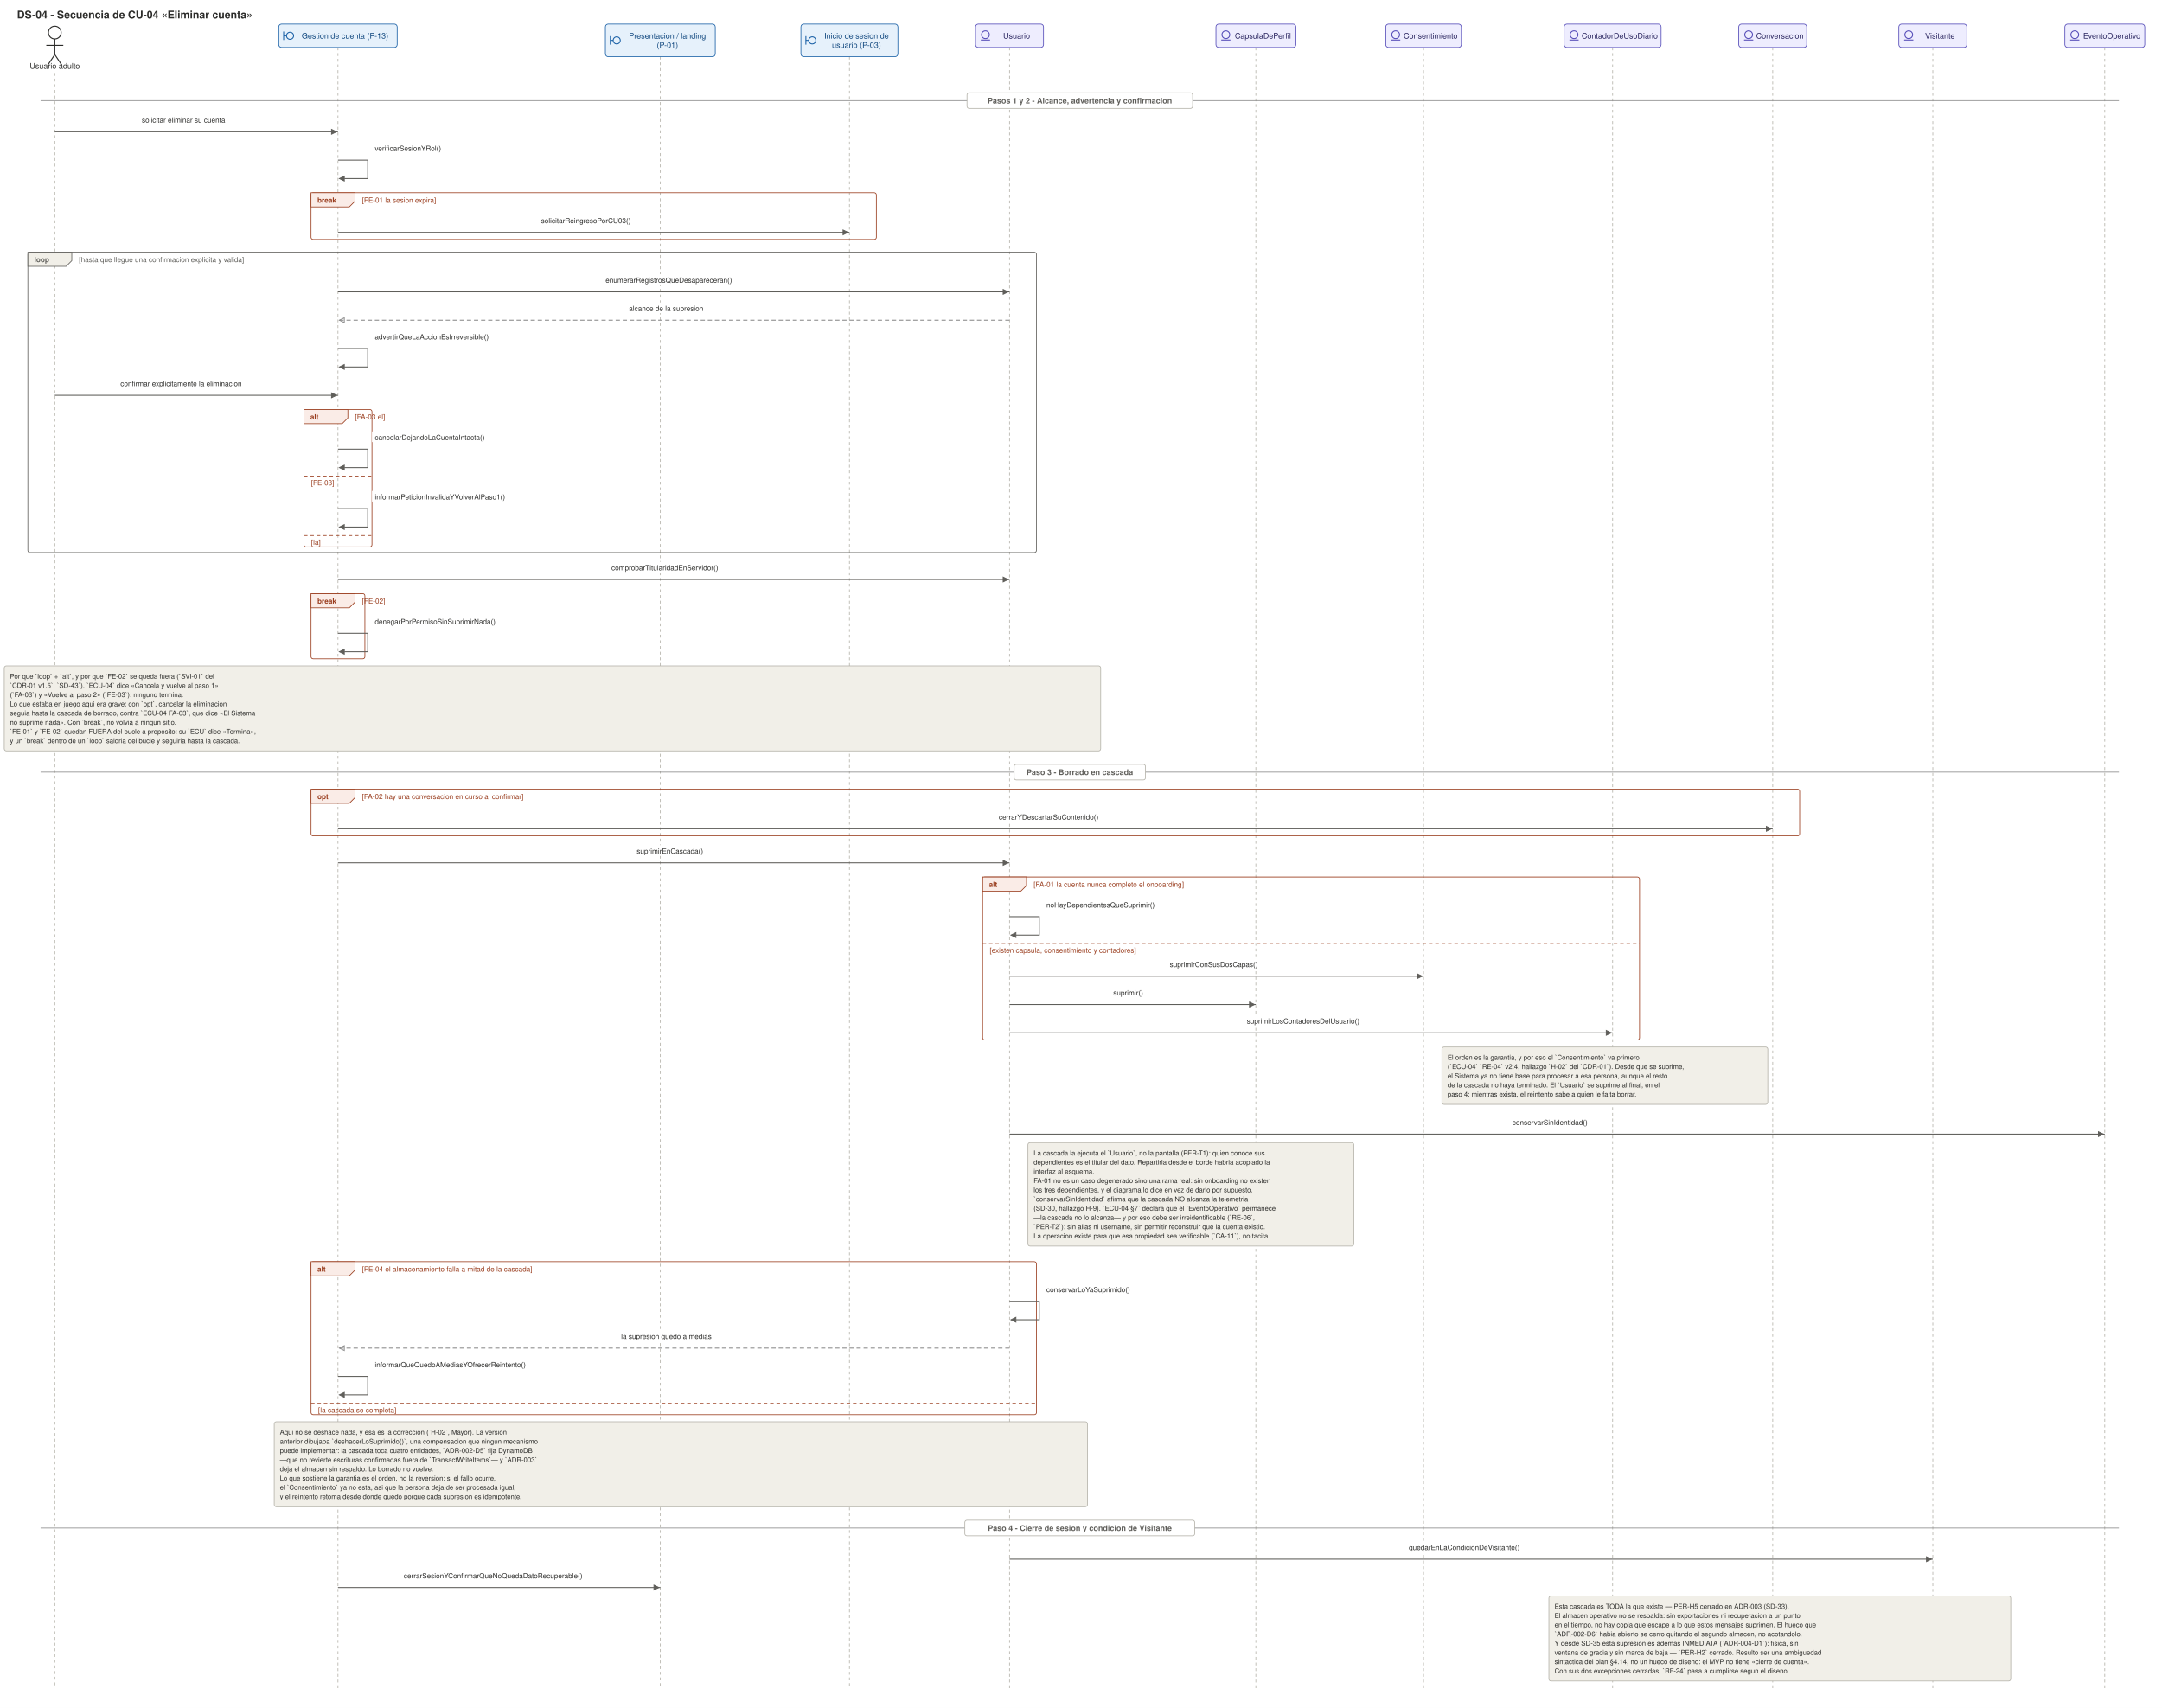
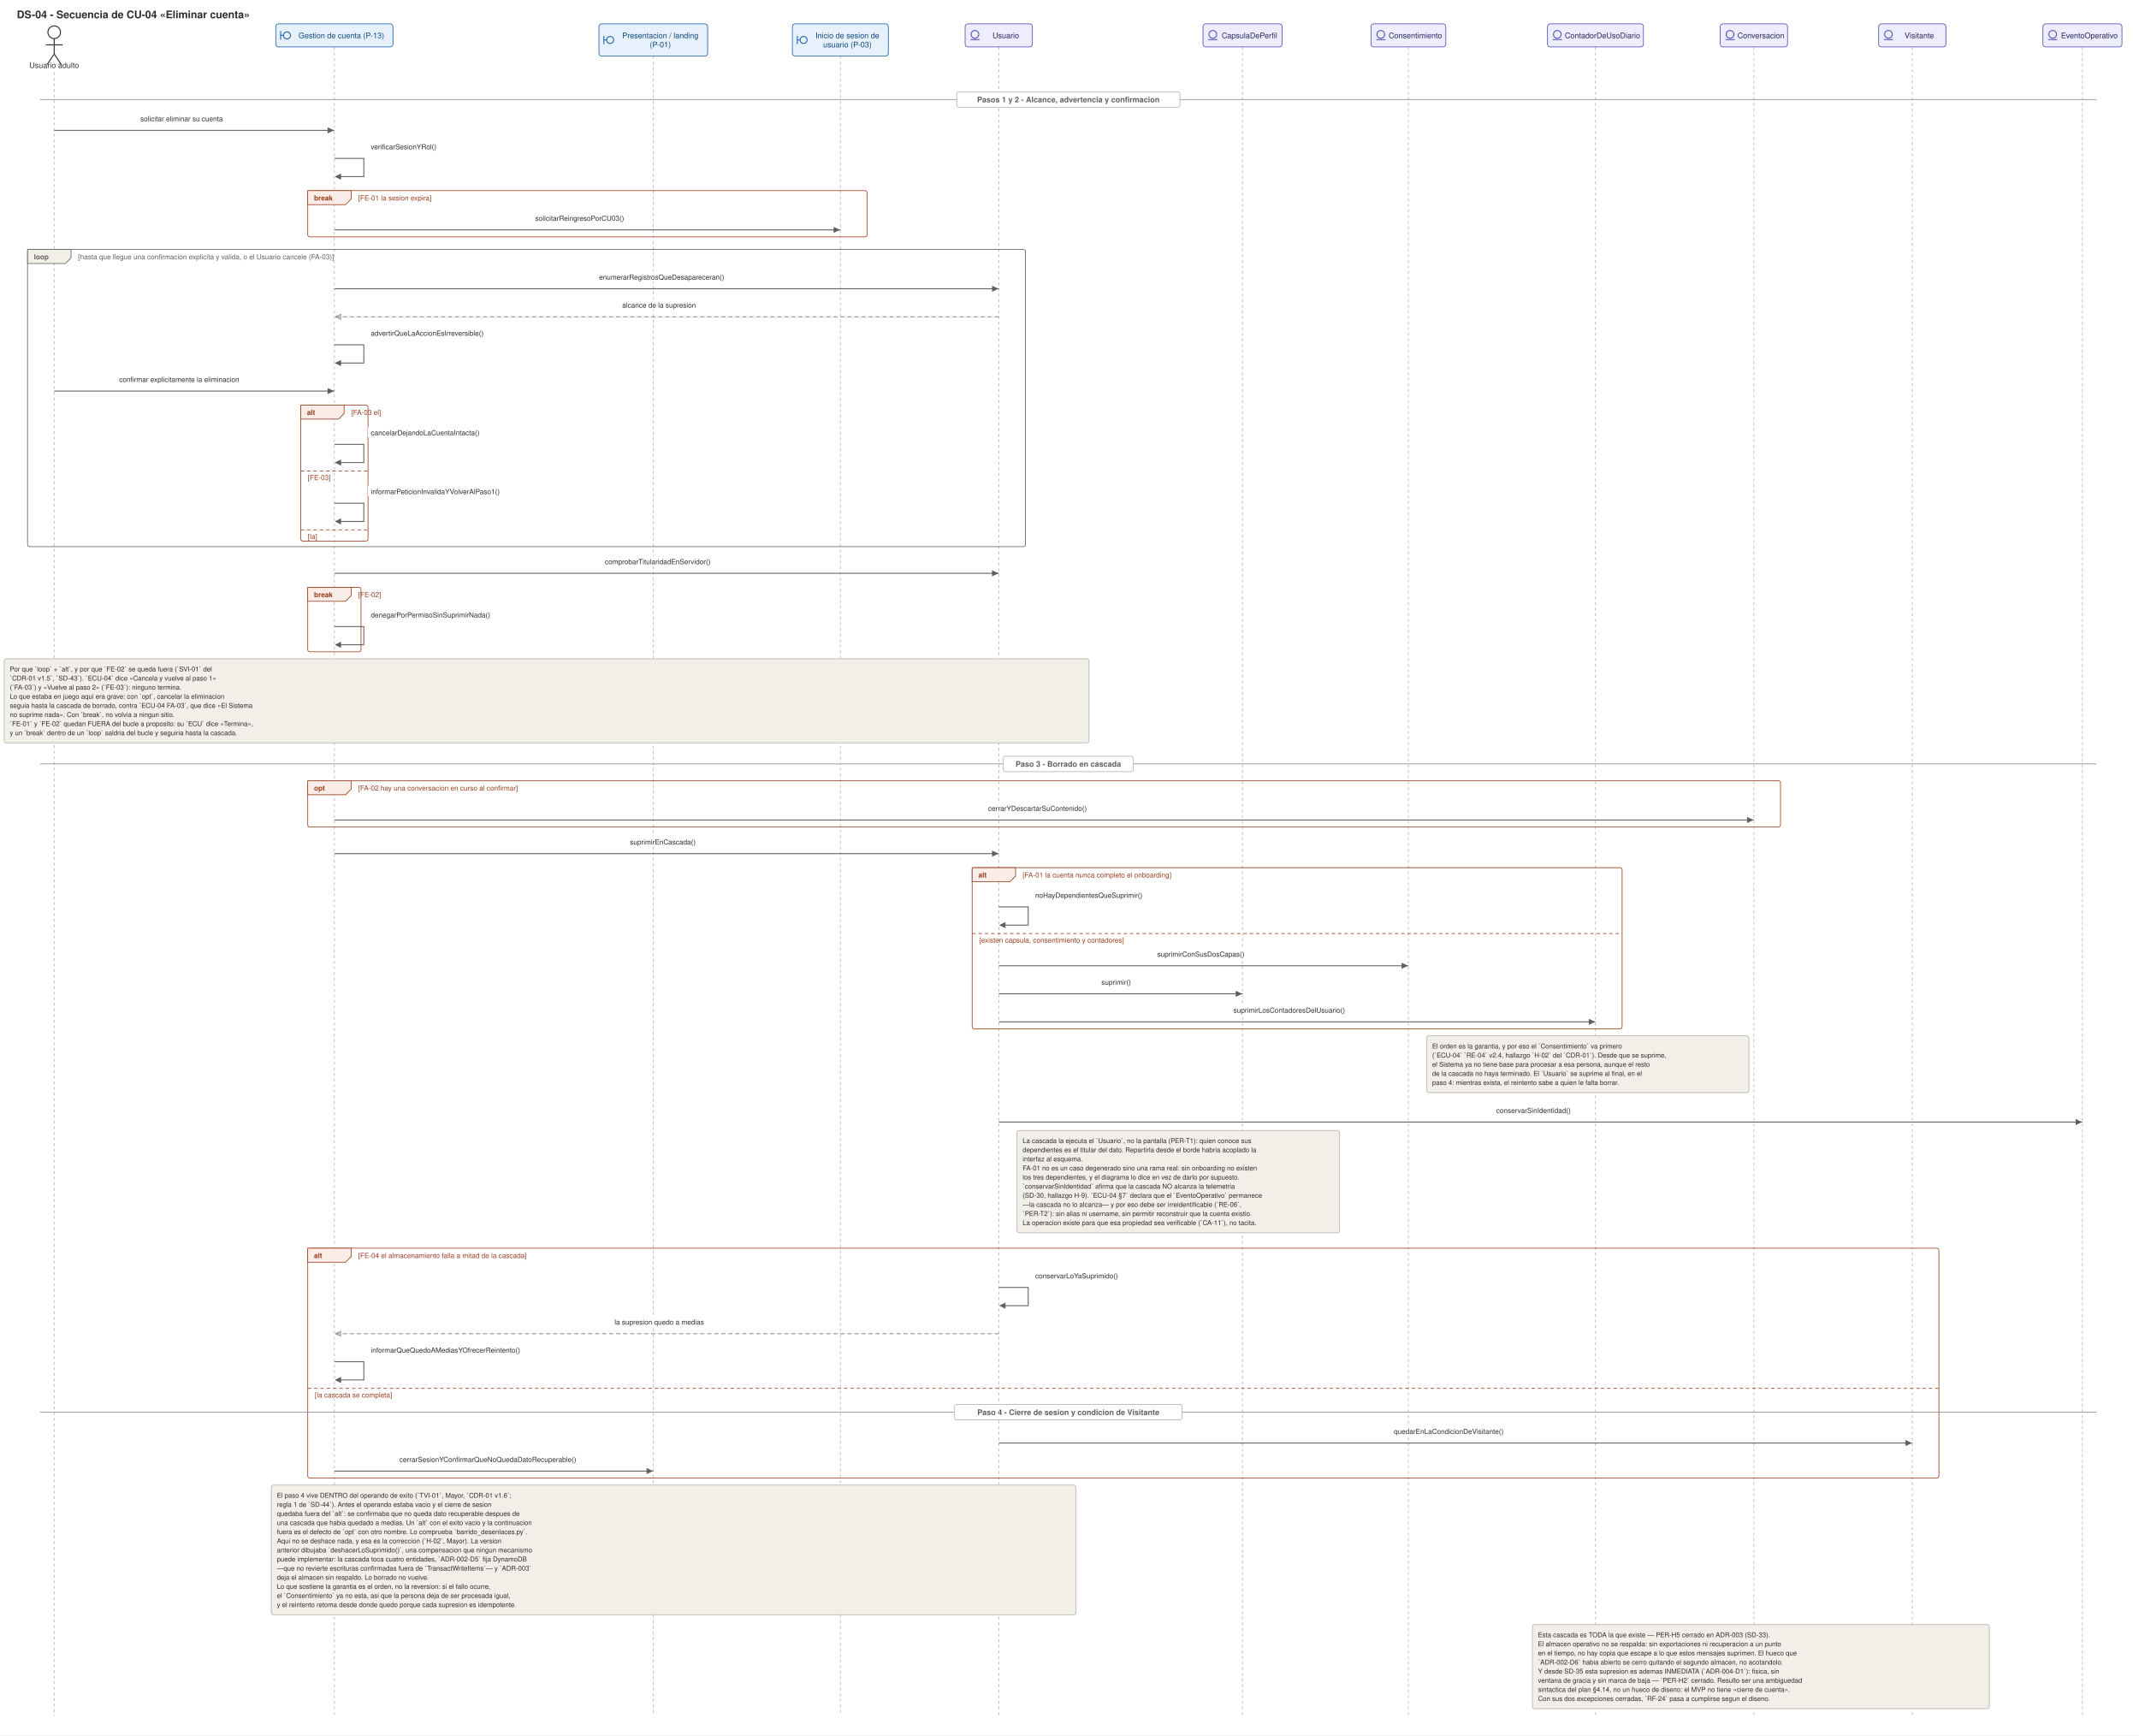
- <svg xmlns="http://www.w3.org/2000/svg" viewBox="0 0 3052 2411" width="3052" height="2411" role="img" aria-labelledby="t d" font-family="Segoe UI, Helvetica, Arial, sans-serif">
-   <rect x="0" y="0" width="3052" height="2411" fill="#FFFFFF" />
+ <svg xmlns="http://www.w3.org/2000/svg" viewBox="0 0 3052 2476" width="3052" height="2476" role="img" aria-labelledby="t d" font-family="Segoe UI, Helvetica, Arial, sans-serif">
+   <rect x="0" y="0" width="3052" height="2476" fill="#FFFFFF" />
  <text x="24" y="26" font-size="15" font-weight="600" fill="#2C2C2A">DS-04 - Secuencia de CU-04 «Eliminar cuenta»</text>
-   <line x1="77.3" y1="103.0" x2="77.3" y2="2383.0" stroke="#B4B2A9" stroke-width="1" stroke-dasharray="4 4" />
-   <line x1="477.1" y1="67.0" x2="477.1" y2="2383.0" stroke="#B4B2A9" stroke-width="1" stroke-dasharray="4 4" />
-   <line x1="932.2" y1="80.0" x2="932.2" y2="2383.0" stroke="#B4B2A9" stroke-width="1" stroke-dasharray="4 4" />
-   <line x1="1199.1" y1="80.0" x2="1199.1" y2="2383.0" stroke="#B4B2A9" stroke-width="1" stroke-dasharray="4 4" />
-   <line x1="1425.1" y1="67.0" x2="1425.1" y2="2383.0" stroke="#B4B2A9" stroke-width="1" stroke-dasharray="4 4" />
-   <line x1="1772.8" y1="67.0" x2="1772.8" y2="2383.0" stroke="#B4B2A9" stroke-width="1" stroke-dasharray="4 4" />
-   <line x1="2009.5" y1="67.0" x2="2009.5" y2="2383.0" stroke="#B4B2A9" stroke-width="1" stroke-dasharray="4 4" />
-   <line x1="2276.5" y1="67.0" x2="2276.5" y2="2383.0" stroke="#B4B2A9" stroke-width="1" stroke-dasharray="4 4" />
-   <line x1="2502.5" y1="67.0" x2="2502.5" y2="2383.0" stroke="#B4B2A9" stroke-width="1" stroke-dasharray="4 4" />
-   <line x1="2728.5" y1="67.0" x2="2728.5" y2="2383.0" stroke="#B4B2A9" stroke-width="1" stroke-dasharray="4 4" />
-   <line x1="2971.2" y1="67.0" x2="2971.2" y2="2383.0" stroke="#B4B2A9" stroke-width="1" stroke-dasharray="4 4" />
+   <line x1="77.3" y1="103.0" x2="77.3" y2="2448.0" stroke="#B4B2A9" stroke-width="1" stroke-dasharray="4 4" />
+   <line x1="477.1" y1="67.0" x2="477.1" y2="2448.0" stroke="#B4B2A9" stroke-width="1" stroke-dasharray="4 4" />
+   <line x1="932.2" y1="80.0" x2="932.2" y2="2448.0" stroke="#B4B2A9" stroke-width="1" stroke-dasharray="4 4" />
+   <line x1="1199.1" y1="80.0" x2="1199.1" y2="2448.0" stroke="#B4B2A9" stroke-width="1" stroke-dasharray="4 4" />
+   <line x1="1425.1" y1="67.0" x2="1425.1" y2="2448.0" stroke="#B4B2A9" stroke-width="1" stroke-dasharray="4 4" />
+   <line x1="1772.8" y1="67.0" x2="1772.8" y2="2448.0" stroke="#B4B2A9" stroke-width="1" stroke-dasharray="4 4" />
+   <line x1="2009.5" y1="67.0" x2="2009.5" y2="2448.0" stroke="#B4B2A9" stroke-width="1" stroke-dasharray="4 4" />
+   <line x1="2276.5" y1="67.0" x2="2276.5" y2="2448.0" stroke="#B4B2A9" stroke-width="1" stroke-dasharray="4 4" />
+   <line x1="2502.5" y1="67.0" x2="2502.5" y2="2448.0" stroke="#B4B2A9" stroke-width="1" stroke-dasharray="4 4" />
+   <line x1="2728.5" y1="67.0" x2="2728.5" y2="2448.0" stroke="#B4B2A9" stroke-width="1" stroke-dasharray="4 4" />
+   <line x1="2971.2" y1="67.0" x2="2971.2" y2="2448.0" stroke="#B4B2A9" stroke-width="1" stroke-dasharray="4 4" />
  <rect x="439.1" y="272.0" width="798.0" height="66.0" fill="none" stroke="#993C1D" stroke-width="1" rx="3" />
  <polygon points="439.05,272 501.05,272 501.05,284 493.05,292 439.05,292" fill="#FAECE7" stroke="#993C1D" stroke-width="1" />
  <text x="448.05" y="286" font-size="10" font-weight="600" fill="#993C1D">break</text>
  <text x="511.05" y="286" font-size="10" fill="#993C1D">[FE-01 la sesion expira]</text>
  <rect x="39.3" y="356.0" width="1423.8" height="424.0" fill="none" stroke="#5F5E5A" stroke-width="1" rx="3" />
  <polygon points="39.35,356 101.35,356 101.35,368 93.35,376 39.35,376" fill="#F1EFE8" stroke="#5F5E5A" stroke-width="1" />
  <text x="48.35" y="370" font-size="10" font-weight="600" fill="#5F5E5A">loop</text>
-   <text x="111.35" y="370" font-size="10" fill="#5F5E5A">[hasta que llegue una confirmacion explicita y valida]</text>
+   <text x="111.35" y="370" font-size="10" fill="#5F5E5A">[hasta que llegue una confirmacion explicita y valida, o el Usuario cancele (FA-03)]</text>
  <rect x="429.1" y="578.0" width="96.0" height="194.0" fill="none" stroke="#993C1D" stroke-width="1" rx="3" />
  <polygon points="429.05,578 491.05,578 491.05,590 483.05,598 429.05,598" fill="#FAECE7" stroke="#993C1D" stroke-width="1" />
  <text x="438.05" y="592" font-size="10" font-weight="600" fill="#993C1D">alt</text>
  <text x="501.05" y="592" font-size="10" fill="#993C1D">[FA-03 el]</text>
  <line x1="429.1" y1="672.0" x2="525.1" y2="672.0" stroke="#993C1D" stroke-width="1" stroke-dasharray="5 4" />
  <text x="439.1" y="685.0" font-size="10" fill="#993C1D">[FE-03]</text>
  <line x1="429.1" y1="756.0" x2="525.1" y2="756.0" stroke="#993C1D" stroke-width="1" stroke-dasharray="5 4" />
  <text x="439.1" y="769.0" font-size="10" fill="#993C1D">[la]</text>
  <rect x="439.1" y="838.0" width="76.0" height="92.0" fill="none" stroke="#993C1D" stroke-width="1" rx="3" />
  <polygon points="439.05,838 501.05,838 501.05,850 493.05,858 439.05,858" fill="#FAECE7" stroke="#993C1D" stroke-width="1" />
  <text x="448.05" y="852" font-size="10" font-weight="600" fill="#993C1D">break</text>
  <text x="511.05" y="852" font-size="10" fill="#993C1D">[FE-02]</text>
  <rect x="439.1" y="1114.0" width="2101.4" height="66.0" fill="none" stroke="#993C1D" stroke-width="1" rx="3" />
  <polygon points="439.05,1114 501.05,1114 501.05,1126 493.05,1134 439.05,1134" fill="#FAECE7" stroke="#993C1D" stroke-width="1" />
  <text x="448.05" y="1128" font-size="10" font-weight="600" fill="#993C1D">opt</text>
  <text x="511.05" y="1128" font-size="10" fill="#993C1D">[FA-02 hay una conversacion en curso al confirmar]</text>
  <rect x="1387.1" y="1238.0" width="927.4" height="230.0" fill="none" stroke="#993C1D" stroke-width="1" rx="3" />
  <polygon points="1387.1,1238 1449.1,1238 1449.1,1250 1441.1,1258 1387.1,1258" fill="#FAECE7" stroke="#993C1D" stroke-width="1" />
  <text x="1396.1" y="1252" font-size="10" font-weight="600" fill="#993C1D">alt</text>
  <text x="1459.1" y="1252" font-size="10" fill="#993C1D">[FA-01 la cuenta nunca completo el onboarding]</text>
  <line x1="1387.1" y1="1332.0" x2="2314.5" y2="1332.0" stroke="#993C1D" stroke-width="1" stroke-dasharray="5 4" />
  <text x="1397.1" y="1345.0" font-size="10" fill="#993C1D">[existen capsula, consentimiento y contadores]</text>
-   <rect x="439.1" y="1781.0" width="1024.0" height="216.0" fill="none" stroke="#993C1D" stroke-width="1" rx="3" />
+   <rect x="439.1" y="1781.0" width="2327.4" height="328.0" fill="none" stroke="#993C1D" stroke-width="1" rx="3" />
  <polygon points="439.05,1781 501.05,1781 501.05,1793 493.05,1801 439.05,1801" fill="#FAECE7" stroke="#993C1D" stroke-width="1" />
  <text x="448.05" y="1795" font-size="10" font-weight="600" fill="#993C1D">alt</text>
  <text x="511.05" y="1795" font-size="10" fill="#993C1D">[FE-04 el almacenamiento falla a mitad de la cascada]</text>
-   <line x1="439.1" y1="1981.0" x2="1463.1" y2="1981.0" stroke="#993C1D" stroke-width="1" stroke-dasharray="5 4" />
+   <line x1="439.1" y1="1981.0" x2="2766.5" y2="1981.0" stroke="#993C1D" stroke-width="1" stroke-dasharray="5 4" />
  <text x="449.1" y="1994.0" font-size="10" fill="#993C1D">[la cascada se completa]</text>
  <line x1="57.3" y1="142.0" x2="2991.2" y2="142.0" stroke="#8a8a8a" stroke-width="1" />
  <rect x="1365.1" y="131.0" width="318.5" height="22" rx="3" fill="#FFFFFF" stroke="#B4B2A9" stroke-width="1" />
  <text x="1524.3" y="146.0" font-size="11" font-weight="600" text-anchor="middle" fill="#5F5E5A">Pasos 1 y 2 - Alcance, advertencia y confirmacion</text>
  <line x1="57.3" y1="1090.0" x2="2991.2" y2="1090.0" stroke="#8a8a8a" stroke-width="1" />
  <rect x="1431.6" y="1079.0" width="185.4" height="22" rx="3" fill="#FFFFFF" stroke="#B4B2A9" stroke-width="1" />
  <text x="1524.3" y="1094.0" font-size="11" font-weight="600" text-anchor="middle" fill="#5F5E5A">Paso 3 - Borrado en cascada</text>
-   <line x1="57.3" y1="2157.0" x2="2991.2" y2="2157.0" stroke="#8a8a8a" stroke-width="1" />
-   <rect x="1362.0" y="2146.0" width="324.5" height="22" rx="3" fill="#FFFFFF" stroke="#B4B2A9" stroke-width="1" />
-   <text x="1524.3" y="2161.0" font-size="11" font-weight="600" text-anchor="middle" fill="#5F5E5A">Paso 4 - Cierre de sesion y condicion de Visitante</text>
+   <line x1="57.3" y1="2015.0" x2="2991.2" y2="2015.0" stroke="#8a8a8a" stroke-width="1" />
+   <rect x="1362.0" y="2004.0" width="324.5" height="22" rx="3" fill="#FFFFFF" stroke="#B4B2A9" stroke-width="1" />
+   <text x="1524.3" y="2019.0" font-size="11" font-weight="600" text-anchor="middle" fill="#5F5E5A">Paso 4 - Cierre de sesion y condicion de Visitante</text>
  <line x1="77.3" y1="186.0" x2="477.1" y2="186.0" stroke="#5F5E5A" stroke-width="1.3" />
  <polygon points="475.05,186 468.05,182.6 468.05,189.4" fill="#5F5E5A" stroke="#5F5E5A" stroke-width="1.2" />
  <rect x="196.2" y="161.0" width="162.0" height="15.0" fill="#FFFFFF" />
  <text x="200.2" y="173.0" font-size="10" fill="#2C2C2A">solicitar eliminar su cuenta</text>
  <polyline points="477.1,226.0 519.1,226.0 519.1,252.0 486.1,252.0" fill="none" stroke="#5F5E5A" stroke-width="1.3" />
  <polygon points="479.05,252 486.05,248.6 486.05,255.4" fill="#5F5E5A" stroke="#5F5E5A" stroke-width="1.2" />
  <rect x="525.1" y="201.0" width="123.5" height="15.0" fill="#FFFFFF" />
  <text x="529.1" y="213.0" font-size="10" fill="#2C2C2A">verificarSesionYRol()</text>
  <line x1="477.1" y1="328.0" x2="1199.1" y2="328.0" stroke="#5F5E5A" stroke-width="1.3" />
  <polygon points="1197.1,328 1190.1,324.6 1190.1,331.4" fill="#5F5E5A" stroke="#5F5E5A" stroke-width="1.2" />
  <rect x="759.8" y="303.0" width="156.5" height="15.0" fill="#FFFFFF" />
  <text x="763.8" y="315.0" font-size="10" fill="#2C2C2A">solicitarReingresoPorCU03()</text>
  <line x1="477.1" y1="412.0" x2="1425.1" y2="412.0" stroke="#5F5E5A" stroke-width="1.3" />
  <polygon points="1423.1,412 1416.1,408.6 1416.1,415.4" fill="#5F5E5A" stroke="#5F5E5A" stroke-width="1.2" />
  <rect x="850.8" y="387.0" width="200.5" height="15.0" fill="#FFFFFF" />
  <text x="854.8" y="399.0" font-size="10" fill="#2C2C2A">enumerarRegistrosQueDesapareceran()</text>
  <line x1="1425.1" y1="452.0" x2="477.1" y2="452.0" stroke="#8a8a8a" stroke-width="1.3" stroke-dasharray="6 4" />
  <polygon points="479.05,452 486.05,448.6 486.05,455.4" fill="none" stroke="#8a8a8a" stroke-width="1.2" />
  <rect x="883.8" y="427.0" width="134.5" height="15.0" fill="#FFFFFF" />
  <text x="887.8" y="439.0" font-size="10" fill="#2C2C2A">alcance de la supresion</text>
  <polyline points="477.1,492.0 519.1,492.0 519.1,518.0 486.1,518.0" fill="none" stroke="#5F5E5A" stroke-width="1.3" />
  <polygon points="479.05,518 486.05,514.6 486.05,521.4" fill="#5F5E5A" stroke="#5F5E5A" stroke-width="1.2" />
  <rect x="525.1" y="467.0" width="200.5" height="15.0" fill="#FFFFFF" />
  <text x="529.1" y="479.0" font-size="10" fill="#2C2C2A">advertirQueLaAccionEsIrreversible()</text>
  <line x1="77.3" y1="558.0" x2="477.1" y2="558.0" stroke="#5F5E5A" stroke-width="1.3" />
  <polygon points="475.05,558 468.05,554.6 468.05,561.4" fill="#5F5E5A" stroke="#5F5E5A" stroke-width="1.2" />
  <rect x="166.0" y="533.0" width="222.5" height="15.0" fill="#FFFFFF" />
  <text x="170.0" y="545.0" font-size="10" fill="#2C2C2A">confirmar explicitamente la eliminacion</text>
  <polyline points="477.1,634.0 519.1,634.0 519.1,660.0 486.1,660.0" fill="none" stroke="#5F5E5A" stroke-width="1.3" />
  <polygon points="479.05,660 486.05,656.6 486.05,663.4" fill="#5F5E5A" stroke="#5F5E5A" stroke-width="1.2" />
  <rect x="525.1" y="609.0" width="184.0" height="15.0" fill="#FFFFFF" />
  <text x="529.1" y="621.0" font-size="10" fill="#2C2C2A">cancelarDejandoLaCuentaIntacta()</text>
  <polyline points="477.1,718.0 519.1,718.0 519.1,744.0 486.1,744.0" fill="none" stroke="#5F5E5A" stroke-width="1.3" />
  <polygon points="479.05,744 486.05,740.6 486.05,747.4" fill="#5F5E5A" stroke="#5F5E5A" stroke-width="1.2" />
  <rect x="525.1" y="693.0" width="228.0" height="15.0" fill="#FFFFFF" />
  <text x="529.1" y="705.0" font-size="10" fill="#2C2C2A">informarPeticionInvalidaYVolverAlPaso1()</text>
  <line x1="477.1" y1="818.0" x2="1425.1" y2="818.0" stroke="#5F5E5A" stroke-width="1.3" />
  <polygon points="1423.1,818 1416.1,814.6 1416.1,821.4" fill="#5F5E5A" stroke="#5F5E5A" stroke-width="1.2" />
  <rect x="859.1" y="793.0" width="184.0" height="15.0" fill="#FFFFFF" />
  <text x="863.1" y="805.0" font-size="10" fill="#2C2C2A">comprobarTitularidadEnServidor()</text>
  <polyline points="477.1,894.0 519.1,894.0 519.1,920.0 486.1,920.0" fill="none" stroke="#5F5E5A" stroke-width="1.3" />
  <polygon points="479.05,920 486.05,916.6 486.05,923.4" fill="#5F5E5A" stroke="#5F5E5A" stroke-width="1.2" />
  <rect x="525.1" y="869.0" width="195.0" height="15.0" fill="#FFFFFF" />
  <text x="529.1" y="881.0" font-size="10" fill="#2C2C2A">denegarPorPermisoSinSuprimirNada()</text>
  <line x1="477.1" y1="1170.0" x2="2502.5" y2="1170.0" stroke="#5F5E5A" stroke-width="1.3" />
  <polygon points="2500.5,1170 2493.5,1166.6 2493.5,1173.4" fill="#5F5E5A" stroke="#5F5E5A" stroke-width="1.2" />
  <rect x="1406.0" y="1145.0" width="167.5" height="15.0" fill="#FFFFFF" />
  <text x="1410.0" y="1157.0" font-size="10" fill="#2C2C2A">cerrarYDescartarSuContenido()</text>
  <line x1="477.1" y1="1218.0" x2="1425.1" y2="1218.0" stroke="#5F5E5A" stroke-width="1.3" />
  <polygon points="1423.1,1218 1416.1,1214.6 1416.1,1221.4" fill="#5F5E5A" stroke="#5F5E5A" stroke-width="1.2" />
  <rect x="894.8" y="1193.0" width="112.5" height="15.0" fill="#FFFFFF" />
  <text x="898.8" y="1205.0" font-size="10" fill="#2C2C2A">suprimirEnCascada()</text>
  <polyline points="1425.1,1294.0 1467.1,1294.0 1467.1,1320.0 1434.1,1320.0" fill="none" stroke="#5F5E5A" stroke-width="1.3" />
  <polygon points="1427.1,1320 1434.1,1316.6 1434.1,1323.4" fill="#5F5E5A" stroke="#5F5E5A" stroke-width="1.2" />
  <rect x="1473.1" y="1269.0" width="173.0" height="15.0" fill="#FFFFFF" />
  <text x="1477.1" y="1281.0" font-size="10" fill="#2C2C2A">noHayDependientesQueSuprimir()</text>
  <line x1="1425.1" y1="1378.0" x2="2009.5" y2="1378.0" stroke="#5F5E5A" stroke-width="1.3" />
  <polygon points="2007.55,1378 2000.55,1374.6 2000.55,1381.4" fill="#5F5E5A" stroke="#5F5E5A" stroke-width="1.2" />
  <rect x="1647.3" y="1353.0" width="140.0" height="15.0" fill="#FFFFFF" />
  <text x="1651.3" y="1365.0" font-size="10" fill="#2C2C2A">suprimirConSusDosCapas()</text>
  <line x1="1425.1" y1="1418.0" x2="1772.8" y2="1418.0" stroke="#5F5E5A" stroke-width="1.3" />
  <polygon points="1770.85,1418 1763.85,1414.6 1763.85,1421.4" fill="#5F5E5A" stroke="#5F5E5A" stroke-width="1.2" />
  <rect x="1567.5" y="1393.0" width="63.0" height="15.0" fill="#FFFFFF" />
  <text x="1571.5" y="1405.0" font-size="10" fill="#2C2C2A">suprimir()</text>
  <line x1="1425.1" y1="1458.0" x2="2276.5" y2="1458.0" stroke="#5F5E5A" stroke-width="1.3" />
  <polygon points="2274.5,1458 2267.5,1454.6 2267.5,1461.4" fill="#5F5E5A" stroke="#5F5E5A" stroke-width="1.2" />
  <rect x="1756.0" y="1433.0" width="189.5" height="15.0" fill="#FFFFFF" />
  <text x="1760.0" y="1445.0" font-size="10" fill="#2C2C2A">suprimirLosContadoresDelUsuario()</text>
  <line x1="1425.1" y1="1601.0" x2="2971.2" y2="1601.0" stroke="#5F5E5A" stroke-width="1.3" />
  <polygon points="2969.25,1601 2962.25,1597.6 2962.25,1604.4" fill="#5F5E5A" stroke="#5F5E5A" stroke-width="1.2" />
  <rect x="2130.9" y="1576.0" width="134.5" height="15.0" fill="#FFFFFF" />
  <text x="2134.9" y="1588.0" font-size="10" fill="#2C2C2A">conservarSinIdentidad()</text>
  <polyline points="1425.1,1837.0 1467.1,1837.0 1467.1,1863.0 1434.1,1863.0" fill="none" stroke="#5F5E5A" stroke-width="1.3" />
  <polygon points="1427.1,1863 1434.1,1859.6 1434.1,1866.4" fill="#5F5E5A" stroke="#5F5E5A" stroke-width="1.2" />
  <rect x="1473.1" y="1812.0" width="140.0" height="15.0" fill="#FFFFFF" />
  <text x="1477.1" y="1824.0" font-size="10" fill="#2C2C2A">conservarLoYaSuprimido()</text>
  <line x1="1425.1" y1="1903.0" x2="477.1" y2="1903.0" stroke="#8a8a8a" stroke-width="1.3" stroke-dasharray="6 4" />
  <polygon points="479.05,1903 486.05,1899.6 486.05,1906.4" fill="none" stroke="#8a8a8a" stroke-width="1.2" />
  <rect x="872.8" y="1878.0" width="156.5" height="15.0" fill="#FFFFFF" />
  <text x="876.8" y="1890.0" font-size="10" fill="#2C2C2A">la supresion quedo a medias</text>
  <polyline points="477.1,1943.0 519.1,1943.0 519.1,1969.0 486.1,1969.0" fill="none" stroke="#5F5E5A" stroke-width="1.3" />
  <polygon points="479.05,1969 486.05,1965.6 486.05,1972.4" fill="#5F5E5A" stroke="#5F5E5A" stroke-width="1.2" />
  <rect x="525.1" y="1918.0" width="239.0" height="15.0" fill="#FFFFFF" />
  <text x="529.1" y="1930.0" font-size="10" fill="#2C2C2A">informarQueQuedoAMediasYOfrecerReintento()</text>
-   <line x1="1425.1" y1="2201.0" x2="2728.5" y2="2201.0" stroke="#5F5E5A" stroke-width="1.3" />
-   <polygon points="2726.5,2201 2719.5,2197.6 2719.5,2204.4" fill="#5F5E5A" stroke="#5F5E5A" stroke-width="1.2" />
-   <rect x="1984.8" y="2176.0" width="184.0" height="15.0" fill="#FFFFFF" />
-   <text x="1988.8" y="2188.0" font-size="10" fill="#2C2C2A">quedarEnLaCondicionDeVisitante()</text>
-   <line x1="477.1" y1="2241.0" x2="932.2" y2="2241.0" stroke="#5F5E5A" stroke-width="1.3" />
-   <polygon points="930.15,2241 923.15,2237.6 923.15,2244.4" fill="#5F5E5A" stroke="#5F5E5A" stroke-width="1.2" />
-   <rect x="565.9" y="2216.0" width="277.5" height="15.0" fill="#FFFFFF" />
-   <text x="569.9" y="2228.0" font-size="10" fill="#2C2C2A">cerrarSesionYConfirmarQueNoQuedaDatoRecuperable()</text>
+   <line x1="1425.1" y1="2059.0" x2="2728.5" y2="2059.0" stroke="#5F5E5A" stroke-width="1.3" />
+   <polygon points="2726.5,2059 2719.5,2055.6 2719.5,2062.4" fill="#5F5E5A" stroke="#5F5E5A" stroke-width="1.2" />
+   <rect x="1984.8" y="2034.0" width="184.0" height="15.0" fill="#FFFFFF" />
+   <text x="1988.8" y="2046.0" font-size="10" fill="#2C2C2A">quedarEnLaCondicionDeVisitante()</text>
+   <line x1="477.1" y1="2099.0" x2="932.2" y2="2099.0" stroke="#5F5E5A" stroke-width="1.3" />
+   <polygon points="930.15,2099 923.15,2095.6 923.15,2102.4" fill="#5F5E5A" stroke="#5F5E5A" stroke-width="1.2" />
+   <rect x="565.9" y="2074.0" width="277.5" height="15.0" fill="#FFFFFF" />
+   <text x="569.9" y="2086.0" font-size="10" fill="#2C2C2A">cerrarSesionYConfirmarQueNoQuedaDatoRecuperable()</text>
  <rect x="6.0" y="940.0" width="1547.8" height="120.0" fill="#F1EFE8" stroke="#B4B2A9" stroke-width="1" rx="3" />
  <text x="14.0" y="958.0" font-size="9.5" fill="#2C2C2A">Por que `loop` + `alt`, y por que `FE-02` se queda fuera (`SVI-01` del</text>
  <text x="14.0" y="971.0" font-size="9.5" fill="#2C2C2A">`CDR-01 v1.5`, `SD-43`). `ECU-04` dice «Cancela y vuelve al paso 1»</text>
  <text x="14.0" y="984.0" font-size="9.5" fill="#2C2C2A">(`FA-03`) y «Vuelve al paso 2» (`FE-03`): ninguno termina.</text>
  <text x="14.0" y="997.0" font-size="9.5" fill="#2C2C2A">Lo que estaba en juego aqui era grave: con `opt`, cancelar la eliminacion</text>
  <text x="14.0" y="1010.0" font-size="9.5" fill="#2C2C2A">seguia hasta la cascada de borrado, contra `ECU-04 FA-03`, que dice «El Sistema</text>
  <text x="14.0" y="1023.0" font-size="9.5" fill="#2C2C2A">no suprime nada». Con `break`, no volvia a ningun sitio.</text>
  <text x="14.0" y="1036.0" font-size="9.5" fill="#2C2C2A">`FE-01` y `FE-02` quedan FUERA del bucle a proposito: su `ECU` dice «Termina»,</text>
  <text x="14.0" y="1049.0" font-size="9.5" fill="#2C2C2A">y un `break` dentro de un `loop` saldria del bucle y seguiria hasta la cascada.</text>
  <rect x="2035.5" y="1478.0" width="460.0" height="81.0" fill="#F1EFE8" stroke="#B4B2A9" stroke-width="1" rx="3" />
  <text x="2043.5" y="1496.0" font-size="9.5" fill="#2C2C2A">El orden es la garantia, y por eso el `Consentimiento` va primero</text>
  <text x="2043.5" y="1509.0" font-size="9.5" fill="#2C2C2A">(`ECU-04` `RE-04` v2.4, hallazgo `H-02` del `CDR-01`). Desde que se suprime,</text>
  <text x="2043.5" y="1522.0" font-size="9.5" fill="#2C2C2A">el Sistema ya no tiene base para procesar a esa persona, aunque el resto</text>
  <text x="2043.5" y="1535.0" font-size="9.5" fill="#2C2C2A">de la cascada no haya terminado. El `Usuario` se suprime al final, en el</text>
  <text x="2043.5" y="1548.0" font-size="9.5" fill="#2C2C2A">paso 4: mientras exista, el reintento sabe a quien le falta borrar.</text>
  <rect x="1451.1" y="1613.0" width="460.0" height="146.0" fill="#F1EFE8" stroke="#B4B2A9" stroke-width="1" rx="3" />
  <text x="1459.1" y="1631.0" font-size="9.5" fill="#2C2C2A">La cascada la ejecuta el `Usuario`, no la pantalla (PER-T1): quien conoce sus</text>
  <text x="1459.1" y="1644.0" font-size="9.5" fill="#2C2C2A">dependientes es el titular del dato. Repartirla desde el borde habria acoplado la</text>
  <text x="1459.1" y="1657.0" font-size="9.5" fill="#2C2C2A">interfaz al esquema.</text>
  <text x="1459.1" y="1670.0" font-size="9.5" fill="#2C2C2A">FA-01 no es un caso degenerado sino una rama real: sin onboarding no existen</text>
  <text x="1459.1" y="1683.0" font-size="9.5" fill="#2C2C2A">los tres dependientes, y el diagrama lo dice en vez de darlo por supuesto.</text>
  <text x="1459.1" y="1696.0" font-size="9.5" fill="#2C2C2A">`conservarSinIdentidad` afirma que la cascada NO alcanza la telemetria</text>
  <text x="1459.1" y="1709.0" font-size="9.5" fill="#2C2C2A">(SD-30, hallazgo H-9). `ECU-04 §7` declara que el `EventoOperativo` permanece</text>
  <text x="1459.1" y="1722.0" font-size="9.5" fill="#2C2C2A">—la cascada no lo alcanza— y por eso debe ser irreidentificable (`RE-06`,</text>
  <text x="1459.1" y="1735.0" font-size="9.5" fill="#2C2C2A">`PER-T2`): sin alias ni username, sin permitir reconstruir que la cuenta existio.</text>
  <text x="1459.1" y="1748.0" font-size="9.5" fill="#2C2C2A">La operacion existe para que esa propiedad sea verificable (`CA-11`), no tacita.</text>
-   <rect x="387.1" y="2007.0" width="1148.0" height="120.0" fill="#F1EFE8" stroke="#B4B2A9" stroke-width="1" rx="3" />
-   <text x="395.1" y="2025.0" font-size="9.5" fill="#2C2C2A">Aqui no se deshace nada, y esa es la correccion (`H-02`, Mayor). La version</text>
-   <text x="395.1" y="2038.0" font-size="9.5" fill="#2C2C2A">anterior dibujaba `deshacerLoSuprimido()`, una compensacion que ningun mecanismo</text>
-   <text x="395.1" y="2051.0" font-size="9.5" fill="#2C2C2A">puede implementar: la cascada toca cuatro entidades, `ADR-002-D5` fija DynamoDB</text>
-   <text x="395.1" y="2064.0" font-size="9.5" fill="#2C2C2A">—que no revierte escrituras confirmadas fuera de `TransactWriteItems`— y `ADR-003`</text>
-   <text x="395.1" y="2077.0" font-size="9.5" fill="#2C2C2A">deja el almacen sin respaldo. Lo borrado no vuelve.</text>
-   <text x="395.1" y="2090.0" font-size="9.5" fill="#2C2C2A">Lo que sostiene la garantia es el orden, no la reversion: si el fallo ocurre,</text>
-   <text x="395.1" y="2103.0" font-size="9.5" fill="#2C2C2A">el `Consentimiento` ya no esta, asi que la persona deja de ser procesada igual,</text>
-   <text x="395.1" y="2116.0" font-size="9.5" fill="#2C2C2A">y el reintento retoma desde donde quedo porque cada supresion es idempotente.</text>
-   <rect x="2186.5" y="2253.0" width="652.0" height="120.0" fill="#F1EFE8" stroke="#B4B2A9" stroke-width="1" rx="3" />
-   <text x="2194.5" y="2271.0" font-size="9.5" fill="#2C2C2A">Esta cascada es TODA la que existe — PER-H5 cerrado en ADR-003 (SD-33).</text>
-   <text x="2194.5" y="2284.0" font-size="9.5" fill="#2C2C2A">El almacen operativo no se respalda: sin exportaciones ni recuperacion a un punto</text>
-   <text x="2194.5" y="2297.0" font-size="9.5" fill="#2C2C2A">en el tiempo, no hay copia que escape a lo que estos mensajes suprimen. El hueco que</text>
-   <text x="2194.5" y="2310.0" font-size="9.5" fill="#2C2C2A">`ADR-002-D6` habia abierto se cerro quitando el segundo almacen, no acotandolo.</text>
-   <text x="2194.5" y="2323.0" font-size="9.5" fill="#2C2C2A">Y desde SD-35 esta supresion es ademas INMEDIATA (`ADR-004-D1`): fisica, sin</text>
-   <text x="2194.5" y="2336.0" font-size="9.5" fill="#2C2C2A">ventana de gracia y sin marca de baja — `PER-H2` cerrado. Resulto ser una ambiguedad</text>
-   <text x="2194.5" y="2349.0" font-size="9.5" fill="#2C2C2A">sintactica del plan §4.14, no un hueco de diseno: el MVP no tiene «cierre de cuenta».</text>
-   <text x="2194.5" y="2362.0" font-size="9.5" fill="#2C2C2A">Con sus dos excepciones cerradas, `RF-24` pasa a cumplirse segun el diseno.</text>
+   <rect x="387.1" y="2119.0" width="1148.0" height="185.0" fill="#F1EFE8" stroke="#B4B2A9" stroke-width="1" rx="3" />
+   <text x="395.1" y="2137.0" font-size="9.5" fill="#2C2C2A">El paso 4 vive DENTRO del operando de exito (`TVI-01`, Mayor, `CDR-01 v1.6`;</text>
+   <text x="395.1" y="2150.0" font-size="9.5" fill="#2C2C2A">regla 1 de `SD-44`). Antes el operando estaba vacio y el cierre de sesion</text>
+   <text x="395.1" y="2163.0" font-size="9.5" fill="#2C2C2A">quedaba fuera del `alt`: se confirmaba que no queda dato recuperable despues de</text>
+   <text x="395.1" y="2176.0" font-size="9.5" fill="#2C2C2A">una cascada que habia quedado a medias. Un `alt` con el exito vacio y la continuacion</text>
+   <text x="395.1" y="2189.0" font-size="9.5" fill="#2C2C2A">fuera es el defecto de `opt` con otro nombre. Lo comprueba `barrido_desenlaces.py`.</text>
+   <text x="395.1" y="2202.0" font-size="9.5" fill="#2C2C2A">Aqui no se deshace nada, y esa es la correccion (`H-02`, Mayor). La version</text>
+   <text x="395.1" y="2215.0" font-size="9.5" fill="#2C2C2A">anterior dibujaba `deshacerLoSuprimido()`, una compensacion que ningun mecanismo</text>
+   <text x="395.1" y="2228.0" font-size="9.5" fill="#2C2C2A">puede implementar: la cascada toca cuatro entidades, `ADR-002-D5` fija DynamoDB</text>
+   <text x="395.1" y="2241.0" font-size="9.5" fill="#2C2C2A">—que no revierte escrituras confirmadas fuera de `TransactWriteItems`— y `ADR-003`</text>
+   <text x="395.1" y="2254.0" font-size="9.5" fill="#2C2C2A">deja el almacen sin respaldo. Lo borrado no vuelve.</text>
+   <text x="395.1" y="2267.0" font-size="9.5" fill="#2C2C2A">Lo que sostiene la garantia es el orden, no la reversion: si el fallo ocurre,</text>
+   <text x="395.1" y="2280.0" font-size="9.5" fill="#2C2C2A">el `Consentimiento` ya no esta, asi que la persona deja de ser procesada igual,</text>
+   <text x="395.1" y="2293.0" font-size="9.5" fill="#2C2C2A">y el reintento retoma desde donde quedo porque cada supresion es idempotente.</text>
+   <rect x="2186.5" y="2318.0" width="652.0" height="120.0" fill="#F1EFE8" stroke="#B4B2A9" stroke-width="1" rx="3" />
+   <text x="2194.5" y="2336.0" font-size="9.5" fill="#2C2C2A">Esta cascada es TODA la que existe — PER-H5 cerrado en ADR-003 (SD-33).</text>
+   <text x="2194.5" y="2349.0" font-size="9.5" fill="#2C2C2A">El almacen operativo no se respalda: sin exportaciones ni recuperacion a un punto</text>
+   <text x="2194.5" y="2362.0" font-size="9.5" fill="#2C2C2A">en el tiempo, no hay copia que escape a lo que estos mensajes suprimen. El hueco que</text>
+   <text x="2194.5" y="2375.0" font-size="9.5" fill="#2C2C2A">`ADR-002-D6` habia abierto se cerro quitando el segundo almacen, no acotandolo.</text>
+   <text x="2194.5" y="2388.0" font-size="9.5" fill="#2C2C2A">Y desde SD-35 esta supresion es ademas INMEDIATA (`ADR-004-D1`): fisica, sin</text>
+   <text x="2194.5" y="2401.0" font-size="9.5" fill="#2C2C2A">ventana de gracia y sin marca de baja — `PER-H2` cerrado. Resulto ser una ambiguedad</text>
+   <text x="2194.5" y="2414.0" font-size="9.5" fill="#2C2C2A">sintactica del plan §4.14, no un hueco de diseno: el MVP no tiene «cierre de cuenta».</text>
+   <text x="2194.5" y="2427.0" font-size="9.5" fill="#2C2C2A">Con sus dos excepciones cerradas, `RF-24` pasa a cumplirse segun el diseno.</text>
  <g fill="none" stroke="#2C2C2A" stroke-width="1.4">
    <circle cx="77.35" cy="46" r="9" />
    <line x1="77.35" y1="55" x2="77.35" y2="77" />
    <line x1="65.35" y1="64" x2="89.35" y2="64" />
    <line x1="77.35" y1="77" x2="67.35" y2="92" />
    <line x1="77.35" y1="77" x2="87.35" y2="92" />
  </g>
  <text x="77.3" y="97.0" font-size="11" text-anchor="middle" fill="#2C2C2A">Usuario adulto</text>
  <rect x="393.5" y="34.0" width="167.2" height="33.0" rx="4" fill="#E6F1FB" stroke="#185FA5" stroke-width="1" />
  <g fill="none" stroke="#185FA5" stroke-width="1.3">
    <line x1="400.45" y1="44.5" x2="400.45" y2="56.5" />
    <line x1="400.45" y1="50.5" x2="404.45" y2="50.5" />
    <circle cx="409.45" cy="50.5" r="5" />
  </g>
  <text x="487.1" y="54.5" font-size="11" text-anchor="middle" fill="#0C447C">Gestion de cuenta (P-13)</text>
  <rect x="854.6" y="34.0" width="155.1" height="46.0" rx="4" fill="#E6F1FB" stroke="#185FA5" stroke-width="1" />
  <g fill="none" stroke="#185FA5" stroke-width="1.3">
    <line x1="861.6" y1="51.0" x2="861.6" y2="63.0" />
    <line x1="861.6" y1="57.0" x2="865.6" y2="57.0" />
    <circle cx="870.6" cy="57.0" r="5" />
  </g>
  <text x="942.2" y="54.5" font-size="11" text-anchor="middle" fill="#0C447C">Presentacion / landing</text>
  <text x="942.2" y="67.5" font-size="11" text-anchor="middle" fill="#0C447C">(P-01)</text>
  <rect x="1130.6" y="34.0" width="136.9" height="46.0" rx="4" fill="#E6F1FB" stroke="#185FA5" stroke-width="1" />
  <g fill="none" stroke="#185FA5" stroke-width="1.3">
    <line x1="1137.625" y1="51.0" x2="1137.625" y2="63.0" />
    <line x1="1137.625" y1="57.0" x2="1141.625" y2="57.0" />
    <circle cx="1146.625" cy="57.0" r="5" />
  </g>
  <text x="1209.1" y="54.5" font-size="11" text-anchor="middle" fill="#0C447C">Inicio de sesion de</text>
  <text x="1209.1" y="67.5" font-size="11" text-anchor="middle" fill="#0C447C">usuario (P-03)</text>
  <rect x="1377.1" y="34.0" width="96.0" height="33.0" rx="4" fill="#EEEDFE" stroke="#534AB7" stroke-width="1" />
  <g fill="none" stroke="#534AB7" stroke-width="1.3">
    <circle cx="1391.1" cy="49.0" r="5.5" />
    <line x1="1384.6" y1="56.5" x2="1397.6" y2="56.5" />
  </g>
  <text x="1435.1" y="54.5" font-size="11" text-anchor="middle" fill="#26215C">Usuario</text>
  <rect x="1716.5" y="34.0" width="112.8" height="33.0" rx="4" fill="#EEEDFE" stroke="#534AB7" stroke-width="1" />
  <g fill="none" stroke="#534AB7" stroke-width="1.3">
    <circle cx="1730.475" cy="49.0" r="5.5" />
    <line x1="1723.975" y1="56.5" x2="1736.975" y2="56.5" />
  </g>
  <text x="1782.8" y="54.5" font-size="11" text-anchor="middle" fill="#26215C">CapsulaDePerfil</text>
  <rect x="1956.2" y="34.0" width="106.7" height="33.0" rx="4" fill="#EEEDFE" stroke="#534AB7" stroke-width="1" />
  <g fill="none" stroke="#534AB7" stroke-width="1.3">
    <circle cx="1970.2" cy="49.0" r="5.5" />
    <line x1="1963.7" y1="56.5" x2="1976.7" y2="56.5" />
  </g>
  <text x="2019.5" y="54.5" font-size="11" text-anchor="middle" fill="#26215C">Consentimiento</text>
  <rect x="2208.0" y="34.0" width="136.9" height="33.0" rx="4" fill="#EEEDFE" stroke="#534AB7" stroke-width="1" />
  <g fill="none" stroke="#534AB7" stroke-width="1.3">
    <circle cx="2222.025" cy="49.0" r="5.5" />
    <line x1="2215.525" y1="56.5" x2="2228.525" y2="56.5" />
  </g>
  <text x="2286.5" y="54.5" font-size="11" text-anchor="middle" fill="#26215C">ContadorDeUsoDiario</text>
  <rect x="2454.5" y="34.0" width="96.0" height="33.0" rx="4" fill="#EEEDFE" stroke="#534AB7" stroke-width="1" />
  <g fill="none" stroke="#534AB7" stroke-width="1.3">
    <circle cx="2468.5" cy="49.0" r="5.5" />
    <line x1="2462" y1="56.5" x2="2475" y2="56.5" />
  </g>
  <text x="2512.5" y="54.5" font-size="11" text-anchor="middle" fill="#26215C">Conversacion</text>
  <rect x="2680.5" y="34.0" width="96.0" height="33.0" rx="4" fill="#EEEDFE" stroke="#534AB7" stroke-width="1" />
  <g fill="none" stroke="#534AB7" stroke-width="1.3">
    <circle cx="2694.5" cy="49.0" r="5.5" />
    <line x1="2688" y1="56.5" x2="2701" y2="56.5" />
  </g>
  <text x="2738.5" y="54.5" font-size="11" text-anchor="middle" fill="#26215C">Visitante</text>
  <rect x="2914.9" y="34.0" width="112.8" height="33.0" rx="4" fill="#EEEDFE" stroke="#534AB7" stroke-width="1" />
  <g fill="none" stroke="#534AB7" stroke-width="1.3">
    <circle cx="2928.875" cy="49.0" r="5.5" />
    <line x1="2922.375" y1="56.5" x2="2935.375" y2="56.5" />
  </g>
  <text x="2981.2" y="54.5" font-size="11" text-anchor="middle" fill="#26215C">EventoOperativo</text>
</svg>
